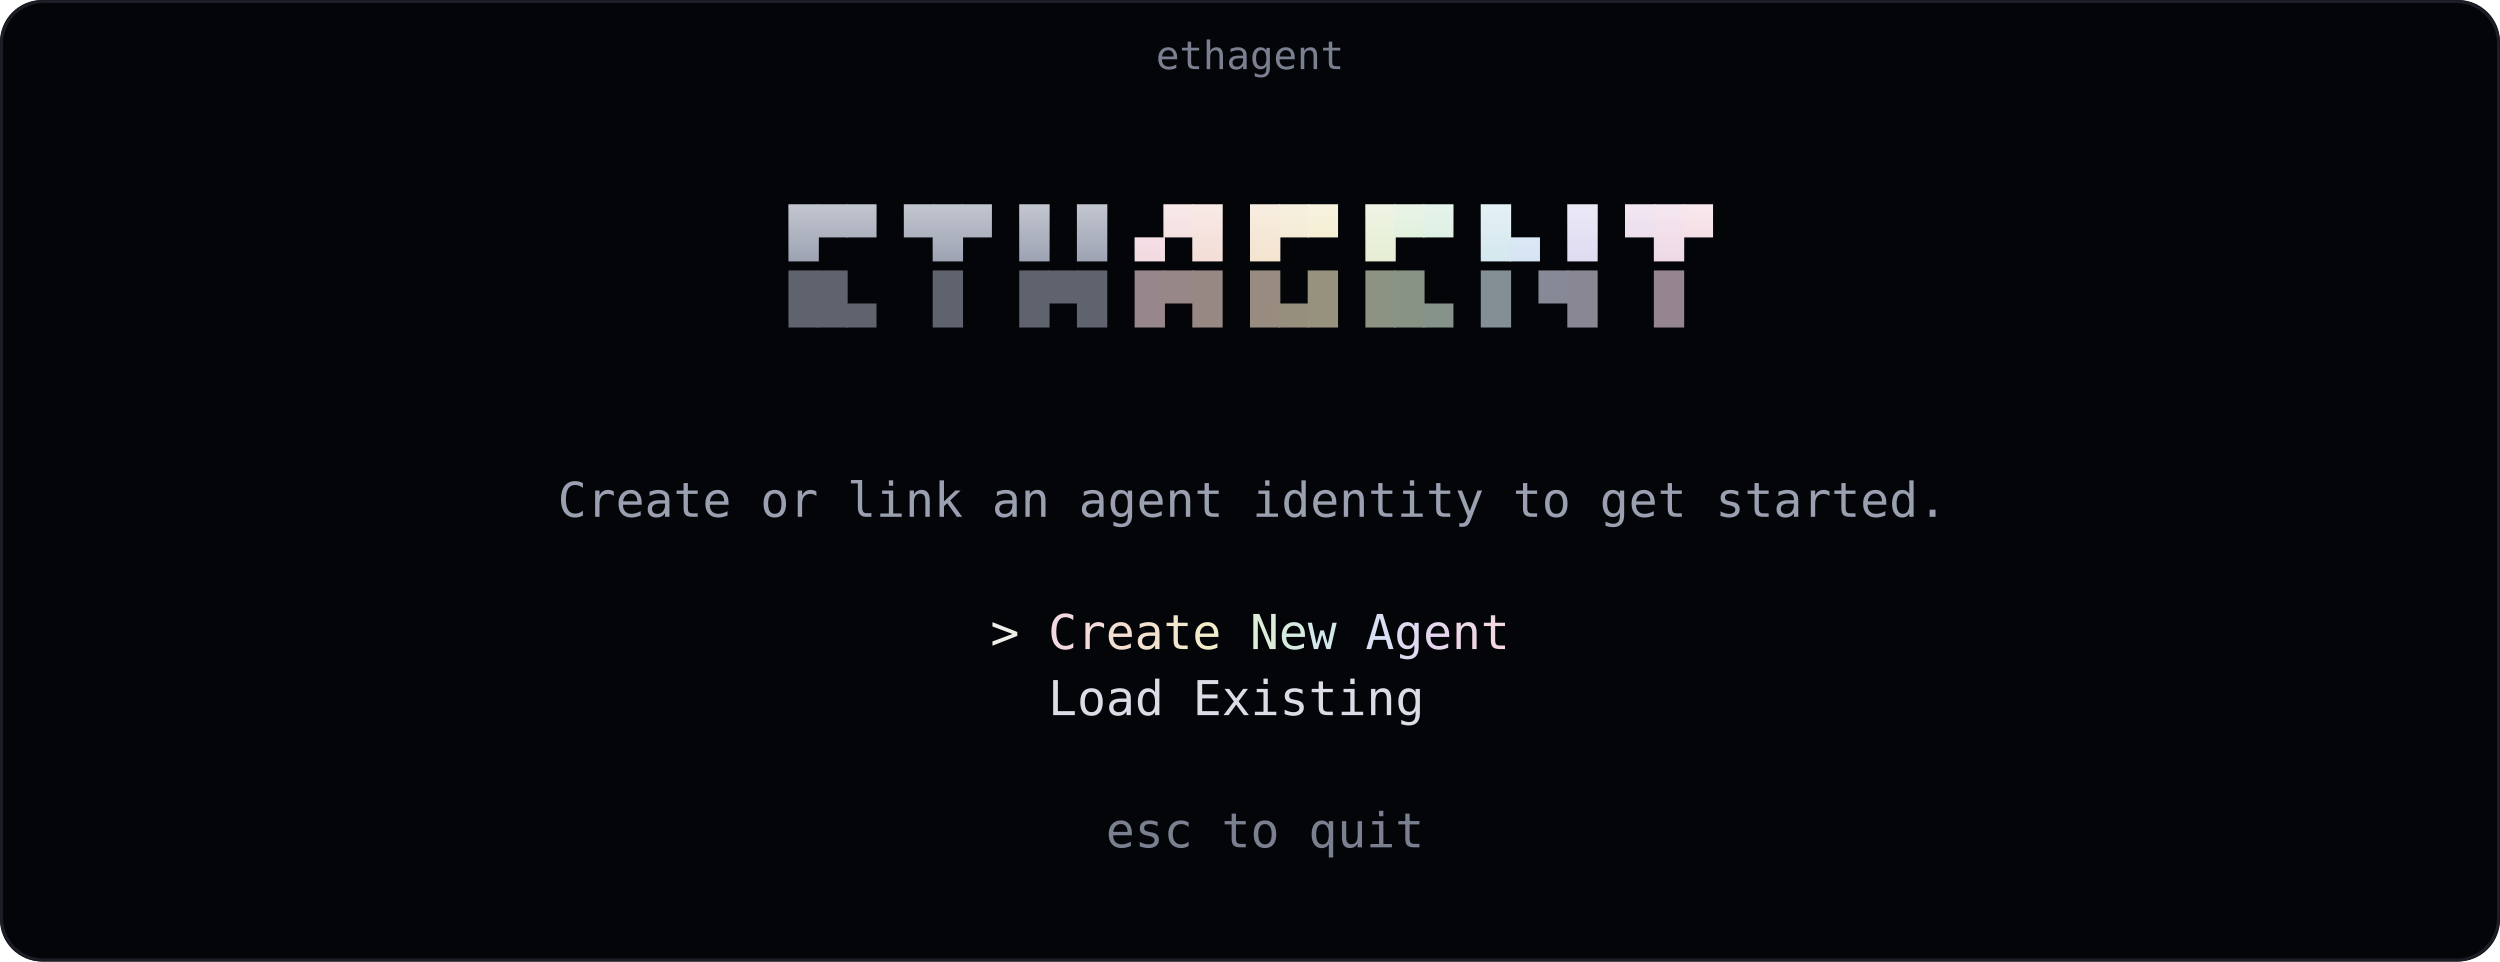
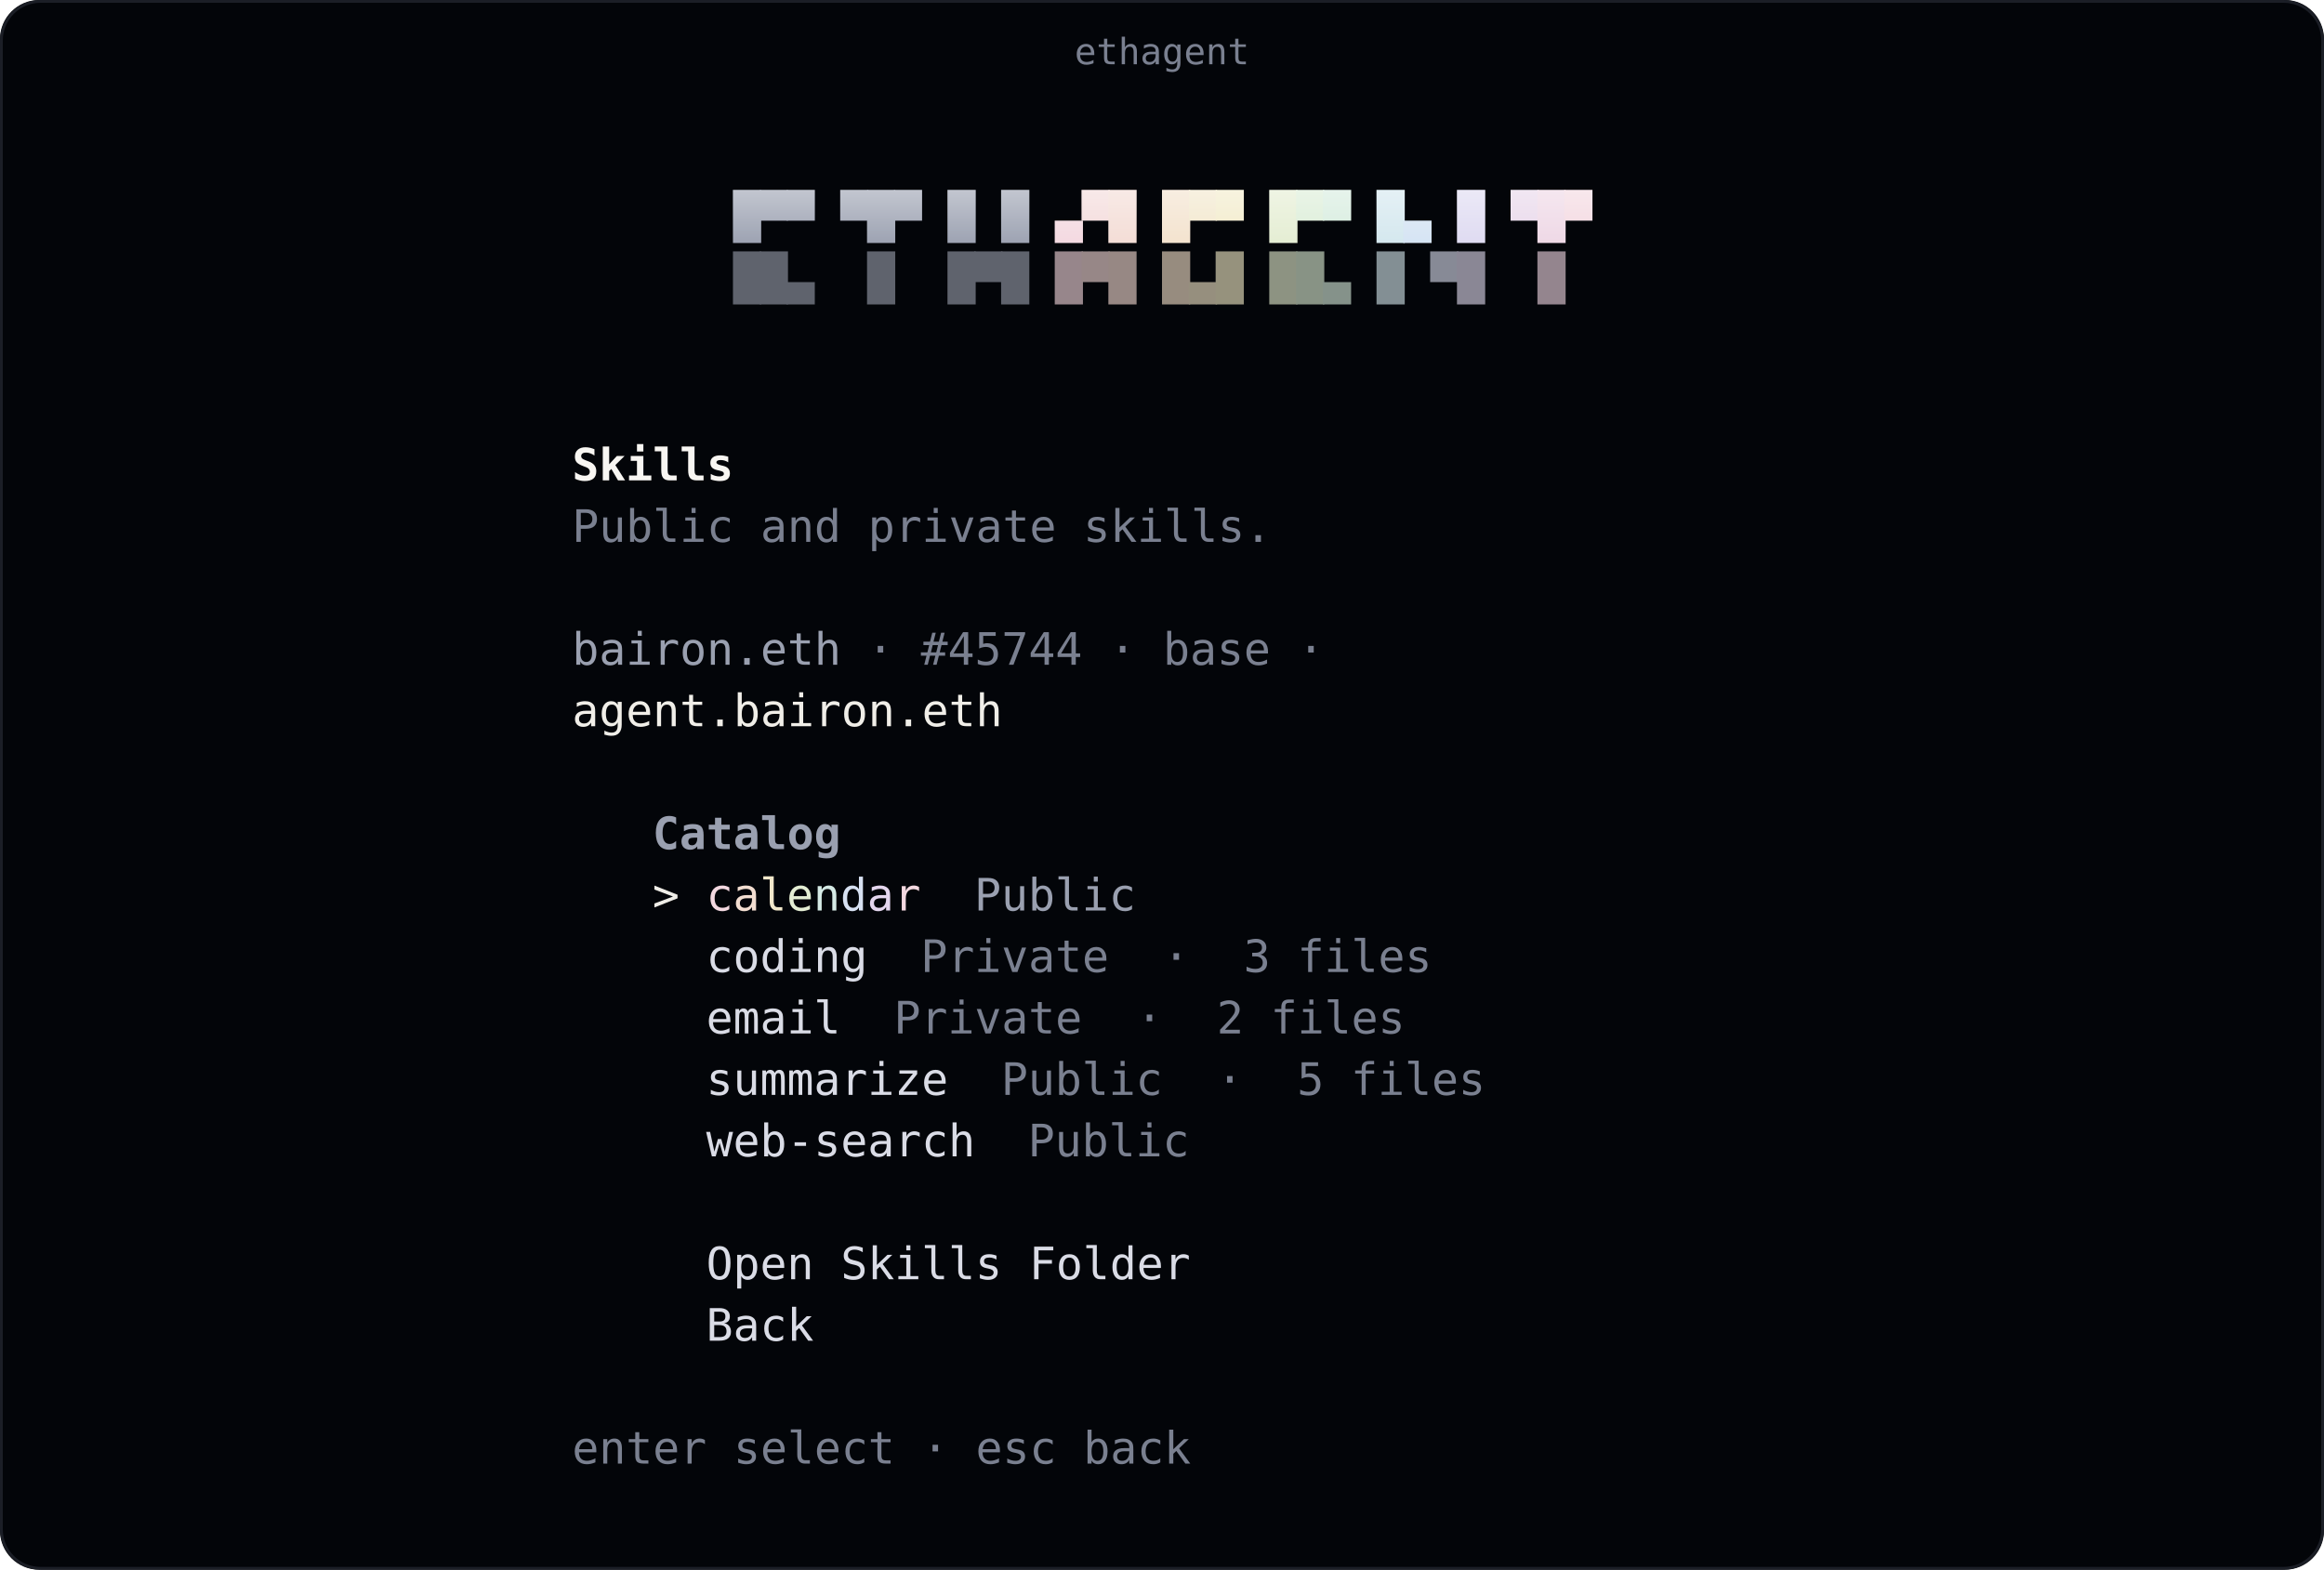
- <svg xmlns="http://www.w3.org/2000/svg" width="832" height="320" viewBox="0 0 832 320" style="max-width: 832px; width: 100%; height: auto;" role="img">
+ <svg xmlns="http://www.w3.org/2000/svg" width="832" height="562" viewBox="0 0 832 562" style="max-width: 832px; width: 100%; height: auto;" role="img">
  <rect width="100%" height="100%" rx="14" fill="#030509" />
-   <rect x="0.5" y="0.5" width="831" height="319" rx="14" fill="none" stroke="#1b1e26" stroke-width="1" />
+   <rect x="0.5" y="0.5" width="831" height="561" rx="14" fill="none" stroke="#1b1e26" stroke-width="1" />
  <text x="416" y="23" text-anchor="middle" font-family="ui-monospace, &quot;Cascadia Mono&quot;, &quot;SF Mono&quot;, Menlo, Consolas, &quot;DejaVu Sans Mono&quot;, monospace" font-size="13" fill="#7a8090">ethagent</text>
  <g font-family="ui-monospace, &quot;Cascadia Mono&quot;, &quot;SF Mono&quot;, Menlo, Consolas, &quot;DejaVu Sans Mono&quot;, monospace" font-size="16" fill="#dadce6">
    <rect x="262.4" y="68" width="10.1" height="19" fill="#9aa0b0" />
    <rect x="272" y="68" width="10.1" height="11" fill="#9aa0b0" />
    <rect x="281.6" y="68" width="10.1" height="11" fill="#9aa0b0" />
    <rect x="300.8" y="68" width="10.1" height="11" fill="#9aa0b0" />
    <rect x="310.4" y="68" width="10.1" height="19" fill="#9aa0b0" />
    <rect x="320" y="68" width="10.1" height="11" fill="#9aa0b0" />
    <rect x="339.2" y="68" width="10.1" height="19" fill="#9aa0b0" />
    <rect x="358.4" y="68" width="10.1" height="19" fill="#9aa0b0" />
    <rect x="377.6" y="79" width="10.1" height="8" fill="#f3d8e0" />
    <rect x="387.2" y="68" width="10.1" height="11" fill="#f3dada" />
    <rect x="396.8" y="68" width="10.1" height="19" fill="#f3dcd5" />
    <rect x="416" y="68" width="10.1" height="19" fill="#f3e2cd" />
    <rect x="425.6" y="68" width="10.1" height="11" fill="#f2e7cc" />
    <rect x="435.2" y="68" width="10.1" height="11" fill="#f2ebca" />
    <rect x="454.4" y="68" width="10.1" height="19" fill="#e4edd2" />
    <rect x="464" y="68" width="10.1" height="11" fill="#dbedd7" />
    <rect x="473.6" y="68" width="10.1" height="11" fill="#d6ecde" />
    <rect x="492.8" y="68" width="10.1" height="19" fill="#d3e7ee" />
    <rect x="502.4" y="79" width="10.1" height="8" fill="#d4e3f3" />
    <rect x="521.6" y="68" width="10.1" height="19" fill="#dedaf1" />
    <rect x="540.8" y="68" width="10.1" height="11" fill="#e8d7ea" />
    <rect x="550.4" y="68" width="10.1" height="19" fill="#eed7e5" />
    <rect x="560" y="68" width="10.1" height="11" fill="#f3d8e0" />
    <rect x="262.4" y="90" width="10.1" height="19" fill="#5f636d" />
    <rect x="272" y="90" width="10.1" height="19" fill="#5f636d" />
    <rect x="281.6" y="101" width="10.1" height="8" fill="#5f636d" />
    <rect x="310.4" y="90" width="10.1" height="19" fill="#5f636d" />
    <rect x="339.2" y="90" width="10.1" height="19" fill="#5f636d" />
    <rect x="348.8" y="90" width="10.1" height="11" fill="#5f636d" />
    <rect x="358.4" y="90" width="10.1" height="19" fill="#5f636d" />
    <rect x="377.6" y="90" width="10.1" height="19" fill="#97868b" />
    <rect x="387.2" y="90" width="10.1" height="11" fill="#978787" />
    <rect x="396.8" y="90" width="10.1" height="19" fill="#978884" />
    <rect x="416" y="90" width="10.1" height="19" fill="#978c7f" />
    <rect x="425.6" y="101" width="10.1" height="8" fill="#968f7e" />
    <rect x="435.2" y="90" width="10.1" height="19" fill="#96927d" />
    <rect x="454.4" y="90" width="10.1" height="19" fill="#8d9382" />
    <rect x="464" y="90" width="10.1" height="19" fill="#889385" />
    <rect x="473.6" y="101" width="10.1" height="8" fill="#85928a" />
    <rect x="492.8" y="90" width="10.1" height="19" fill="#838f94" />
    <rect x="512" y="90" width="10.1" height="11" fill="#878a96" />
    <rect x="521.6" y="90" width="10.1" height="19" fill="#8a8795" />
    <rect x="550.4" y="90" width="10.1" height="19" fill="#94858e" />
-     <text x="185.6" y="172" textLength="460.8" lengthAdjust="spacingAndGlyphs" xml:space="preserve" fill="#9aa0b0">Create or link an agent identity to get started.</text>
-     <text x="329.6" y="216" textLength="9.6" lengthAdjust="spacingAndGlyphs" xml:space="preserve" fill="#f0eee8">&gt;</text>
-     <text x="348.8" y="216" textLength="9.6" lengthAdjust="spacingAndGlyphs" xml:space="preserve" fill="#f3d8e0">C</text>
-     <text x="358.4" y="216" textLength="9.6" lengthAdjust="spacingAndGlyphs" xml:space="preserve" fill="#f3dbd9">r</text>
-     <text x="368" y="216" textLength="9.6" lengthAdjust="spacingAndGlyphs" xml:space="preserve" fill="#f3ded2">e</text>
-     <text x="377.6" y="216" textLength="9.6" lengthAdjust="spacingAndGlyphs" xml:space="preserve" fill="#f3e2cd">a</text>
-     <text x="387.2" y="216" textLength="9.6" lengthAdjust="spacingAndGlyphs" xml:space="preserve" fill="#f2e7cc">t</text>
-     <text x="396.8" y="216" textLength="9.6" lengthAdjust="spacingAndGlyphs" xml:space="preserve" fill="#f2ecca">e</text>
-     <text x="416" y="216" textLength="9.6" lengthAdjust="spacingAndGlyphs" xml:space="preserve" fill="#dcedd7">N</text>
-     <text x="425.6" y="216" textLength="9.6" lengthAdjust="spacingAndGlyphs" xml:space="preserve" fill="#d6ebdf">e</text>
-     <text x="435.2" y="216" textLength="9.6" lengthAdjust="spacingAndGlyphs" xml:space="preserve" fill="#d4e8e9">w</text>
-     <text x="454.4" y="216" textLength="9.6" lengthAdjust="spacingAndGlyphs" xml:space="preserve" fill="#d8dff2">A</text>
-     <text x="464" y="216" textLength="9.6" lengthAdjust="spacingAndGlyphs" xml:space="preserve" fill="#dfd9f1">g</text>
-     <text x="473.6" y="216" textLength="9.6" lengthAdjust="spacingAndGlyphs" xml:space="preserve" fill="#e5d6ed">e</text>
-     <text x="483.2" y="216" textLength="9.6" lengthAdjust="spacingAndGlyphs" xml:space="preserve" fill="#ecd7e6">n</text>
-     <text x="492.8" y="216" textLength="9.6" lengthAdjust="spacingAndGlyphs" xml:space="preserve" fill="#f3d8e0">t</text>
-     <text x="348.8" y="238" textLength="124.8" lengthAdjust="spacingAndGlyphs" xml:space="preserve">Load Existing</text>
-     <text x="368" y="282" textLength="105.6" lengthAdjust="spacingAndGlyphs" xml:space="preserve" fill="#7a8090">esc to quit</text>
+     <text x="204.8" y="172" textLength="57.6" lengthAdjust="spacingAndGlyphs" xml:space="preserve" fill="#f8f6f2" font-weight="600">Skills</text>
+     <text x="204.8" y="194" textLength="249.6" lengthAdjust="spacingAndGlyphs" xml:space="preserve" fill="#7a8090">Public and private skills.</text>
+     <text x="204.8" y="238" textLength="96" lengthAdjust="spacingAndGlyphs" xml:space="preserve" fill="#9aa0b0">bairon.eth</text>
+     <text x="310.4" y="238" textLength="163.2" lengthAdjust="spacingAndGlyphs" xml:space="preserve" fill="#7a8090">· #45744 · base ·</text>
+     <text x="204.8" y="260" textLength="153.6" lengthAdjust="spacingAndGlyphs" xml:space="preserve" fill="#f0eee8">agent.bairon.eth</text>
+     <text x="233.6" y="304" textLength="67.2" lengthAdjust="spacingAndGlyphs" xml:space="preserve" fill="#9aa0b0" font-weight="600">Catalog</text>
+     <text x="233.6" y="326" textLength="9.6" lengthAdjust="spacingAndGlyphs" xml:space="preserve" fill="#f0eee8">&gt;</text>
+     <text x="252.8" y="326" textLength="9.6" lengthAdjust="spacingAndGlyphs" xml:space="preserve" fill="#f3d8e0">c</text>
+     <text x="262.4" y="326" textLength="9.6" lengthAdjust="spacingAndGlyphs" xml:space="preserve" fill="#f3ded1">a</text>
+     <text x="272" y="326" textLength="9.6" lengthAdjust="spacingAndGlyphs" xml:space="preserve" fill="#f2e8cb">l</text>
+     <text x="281.6" y="326" textLength="9.6" lengthAdjust="spacingAndGlyphs" xml:space="preserve" fill="#e3edd3">e</text>
+     <text x="291.2" y="326" textLength="9.6" lengthAdjust="spacingAndGlyphs" xml:space="preserve" fill="#d5eae5">n</text>
+     <text x="300.8" y="326" textLength="9.6" lengthAdjust="spacingAndGlyphs" xml:space="preserve" fill="#d7e1f2">d</text>
+     <text x="310.4" y="326" textLength="9.6" lengthAdjust="spacingAndGlyphs" xml:space="preserve" fill="#e4d6ee">a</text>
+     <text x="320" y="326" textLength="9.6" lengthAdjust="spacingAndGlyphs" xml:space="preserve" fill="#f3d8e0">r</text>
+     <text x="348.8" y="326" textLength="57.6" lengthAdjust="spacingAndGlyphs" xml:space="preserve" fill="#9aa0b0">Public</text>
+     <text x="252.8" y="348" textLength="57.6" lengthAdjust="spacingAndGlyphs" xml:space="preserve">coding</text>
+     <text x="329.6" y="348" textLength="182.4" lengthAdjust="spacingAndGlyphs" xml:space="preserve" fill="#7a8090">Private  ·  3 files</text>
+     <text x="252.8" y="370" textLength="48" lengthAdjust="spacingAndGlyphs" xml:space="preserve">email</text>
+     <text x="320" y="370" textLength="182.4" lengthAdjust="spacingAndGlyphs" xml:space="preserve" fill="#7a8090">Private  ·  2 files</text>
+     <text x="252.8" y="392" textLength="86.4" lengthAdjust="spacingAndGlyphs" xml:space="preserve">summarize</text>
+     <text x="358.4" y="392" textLength="172.8" lengthAdjust="spacingAndGlyphs" xml:space="preserve" fill="#7a8090">Public  ·  5 files</text>
+     <text x="252.8" y="414" textLength="96" lengthAdjust="spacingAndGlyphs" xml:space="preserve">web-search</text>
+     <text x="368" y="414" textLength="57.6" lengthAdjust="spacingAndGlyphs" xml:space="preserve" fill="#7a8090">Public</text>
+     <text x="252.8" y="458" textLength="172.8" lengthAdjust="spacingAndGlyphs" xml:space="preserve">Open Skills Folder</text>
+     <text x="252.8" y="480" textLength="38.4" lengthAdjust="spacingAndGlyphs" xml:space="preserve">Back</text>
+     <text x="204.8" y="524" textLength="220.8" lengthAdjust="spacingAndGlyphs" xml:space="preserve" fill="#7a8090">enter select · esc back</text>
  </g>
  <defs>
    <linearGradient id="wmShine" gradientUnits="userSpaceOnUse" x1="0" y1="68" x2="0" y2="109">
      <stop offset="0" stop-color="#ffffff" stop-opacity="0.4" />
      <stop offset="0.5" stop-color="#ffffff" stop-opacity="0" />
    </linearGradient>
    <clipPath id="wmShineClip">
      <rect x="262.4" y="68" width="10.1" height="19" />
      <rect x="272" y="68" width="10.1" height="11" />
      <rect x="281.6" y="68" width="10.1" height="11" />
      <rect x="300.8" y="68" width="10.1" height="11" />
      <rect x="310.4" y="68" width="10.1" height="19" />
      <rect x="320" y="68" width="10.1" height="11" />
      <rect x="339.2" y="68" width="10.1" height="19" />
      <rect x="358.4" y="68" width="10.1" height="19" />
      <rect x="377.6" y="79" width="10.1" height="8" />
      <rect x="387.2" y="68" width="10.1" height="11" />
      <rect x="396.8" y="68" width="10.1" height="19" />
      <rect x="416" y="68" width="10.1" height="19" />
      <rect x="425.6" y="68" width="10.1" height="11" />
      <rect x="435.2" y="68" width="10.1" height="11" />
      <rect x="454.4" y="68" width="10.1" height="19" />
      <rect x="464" y="68" width="10.1" height="11" />
      <rect x="473.6" y="68" width="10.1" height="11" />
      <rect x="492.8" y="68" width="10.1" height="19" />
      <rect x="502.4" y="79" width="10.1" height="8" />
      <rect x="521.6" y="68" width="10.1" height="19" />
      <rect x="540.8" y="68" width="10.1" height="11" />
      <rect x="550.4" y="68" width="10.1" height="19" />
      <rect x="560" y="68" width="10.1" height="11" />
      <rect x="262.4" y="90" width="10.1" height="19" />
      <rect x="272" y="90" width="10.1" height="19" />
      <rect x="281.6" y="101" width="10.1" height="8" />
      <rect x="310.4" y="90" width="10.1" height="19" />
      <rect x="339.2" y="90" width="10.1" height="19" />
      <rect x="348.8" y="90" width="10.1" height="11" />
      <rect x="358.4" y="90" width="10.1" height="19" />
      <rect x="377.6" y="90" width="10.1" height="19" />
      <rect x="387.2" y="90" width="10.1" height="11" />
      <rect x="396.8" y="90" width="10.1" height="19" />
      <rect x="416" y="90" width="10.1" height="19" />
      <rect x="425.6" y="101" width="10.1" height="8" />
      <rect x="435.2" y="90" width="10.1" height="19" />
      <rect x="454.4" y="90" width="10.1" height="19" />
      <rect x="464" y="90" width="10.1" height="19" />
      <rect x="473.6" y="101" width="10.1" height="8" />
      <rect x="492.8" y="90" width="10.1" height="19" />
      <rect x="512" y="90" width="10.1" height="11" />
      <rect x="521.6" y="90" width="10.1" height="19" />
      <rect x="550.4" y="90" width="10.1" height="19" />
    </clipPath>
  </defs>
  <rect x="262.4" y="68" width="307.7" height="41" fill="url(#wmShine)" clip-path="url(#wmShineClip)" />
</svg>
